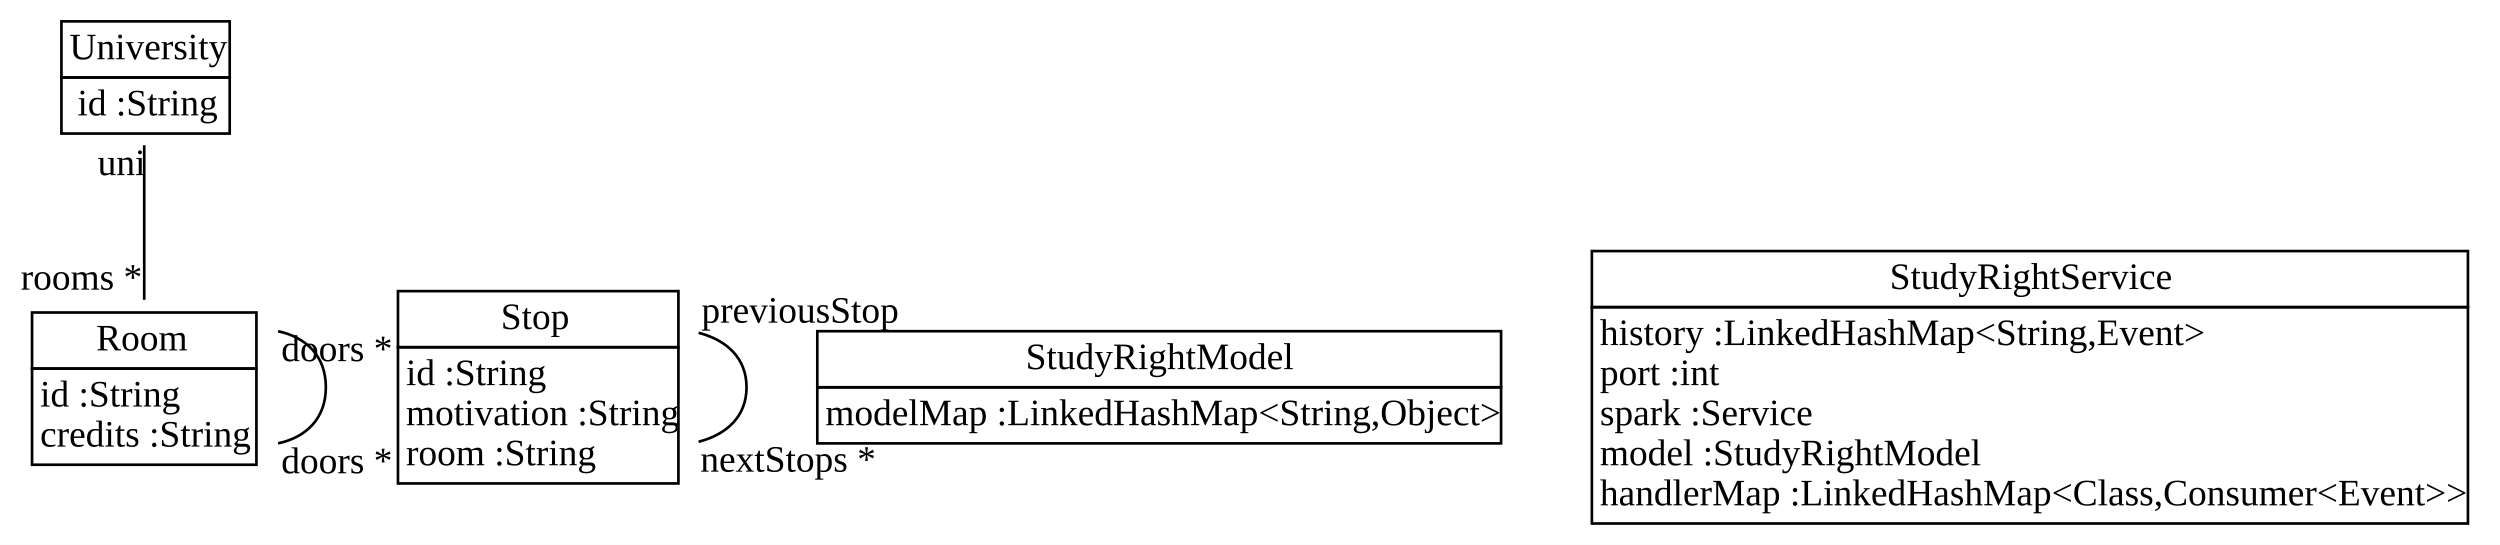
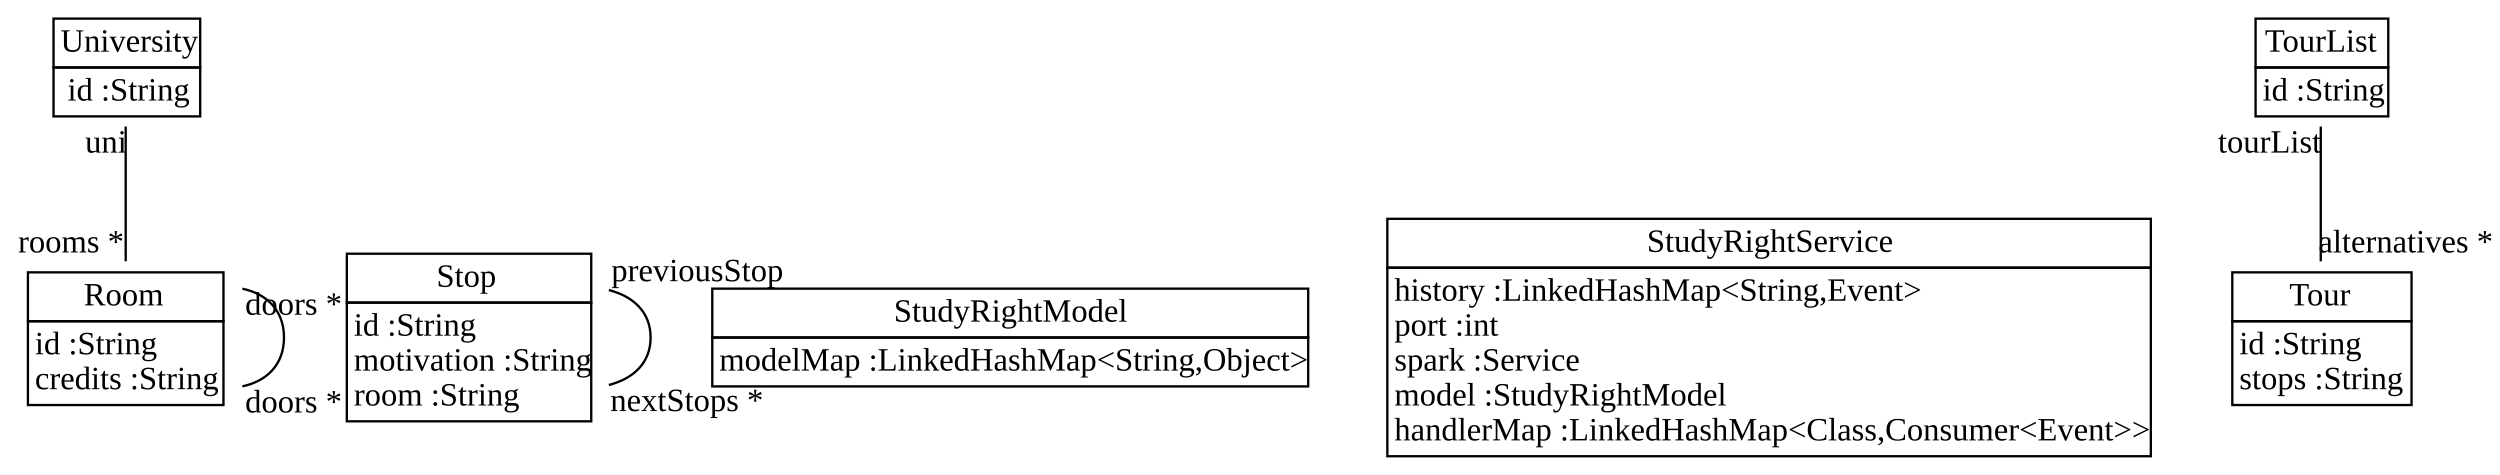
- <svg xmlns="http://www.w3.org/2000/svg" width="936px" height="204px" viewBox="0.00 0.00 936.00 204.00">
+ <svg xmlns="http://www.w3.org/2000/svg" width="1074px" height="204px" viewBox="0.00 0.00 1074.00 204.00">
  <g id="graph0" class="graph" transform="scale(1.0 1.0) rotate(0) translate(4 200)">
-     <polygon fill="white" stroke="none" points="-4,4 -4,-200 932,-200 932,4 -4,4" />
+     <polygon fill="white" stroke="none" points="-4,4 -4,-200 1070,-200 1070,4 -4,4" />
    <g id="node1" class="node">
      <polygon fill="none" stroke="black" points="8,-62 8,-83 92,-83 92,-62 8,-62" />
      <text text-anchor="start" x="32" y="-68.8" font-family="Times New Roman,serif" font-size="14.00">Room</text>
      <polygon fill="none" stroke="black" points="8,-26 8,-62 92,-62 92,-26 8,-26" />
      <text text-anchor="start" x="11" y="-47.8" font-family="Times New Roman,serif" font-size="14.00">id :String</text>
      <text text-anchor="start" x="11" y="-32.8" font-family="Times New Roman,serif" font-size="14.00">credits :String</text>
    </g>
-     <g id="edge1" class="edge">
+     <g id="edge2" class="edge">
      <path fill="none" stroke="black" d="M100.114,-34.015C110.518,-36.224 118,-43.219 118,-55 118,-66.781 110.518,-73.776 100.114,-75.985" />
      <text text-anchor="middle" x="122.114" y="-64.785" font-family="Times New Roman,serif" font-size="14.00">doors *</text>
      <text text-anchor="middle" x="122.114" y="-22.815" font-family="Times New Roman,serif" font-size="14.00">doors *</text>
    </g>
-     <g id="node5" class="node">
+     <g id="node7" class="node">
      <polygon fill="none" stroke="black" points="19,-171 19,-192 82,-192 82,-171 19,-171" />
      <text text-anchor="start" x="22" y="-177.8" font-family="Times New Roman,serif" font-size="14.00">University</text>
      <polygon fill="none" stroke="black" points="19,-150 19,-171 82,-171 82,-150 19,-150" />
      <text text-anchor="start" x="25" y="-156.8" font-family="Times New Roman,serif" font-size="14.00">id :String</text>
    </g>
-     <g id="edge3" class="edge">
+     <g id="edge4" class="edge">
      <path fill="none" stroke="black" d="M50,-87.755C50,-106.071 50,-128.744 50,-145.642" />
      <text text-anchor="middle" x="41.5" y="-134.442" font-family="Times New Roman,serif" font-size="14.00">uni</text>
      <text text-anchor="middle" x="26.5" y="-91.555" font-family="Times New Roman,serif" font-size="14.00">rooms *</text>
    </g>
    <g id="node2" class="node">
      <polygon fill="none" stroke="black" points="145,-70 145,-91 250,-91 250,-70 145,-70" />
      <text text-anchor="start" x="183.5" y="-76.8" font-family="Times New Roman,serif" font-size="14.00">Stop</text>
      <polygon fill="none" stroke="black" points="145,-19 145,-70 250,-70 250,-19 145,-19" />
      <text text-anchor="start" x="148" y="-55.8" font-family="Times New Roman,serif" font-size="14.00">id :String</text>
      <text text-anchor="start" x="148" y="-40.8" font-family="Times New Roman,serif" font-size="14.00">motivation :String</text>
      <text text-anchor="start" x="148" y="-25.8" font-family="Times New Roman,serif" font-size="14.00">room :String</text>
    </g>
-     <g id="edge2" class="edge">
+     <g id="edge3" class="edge">
      <path fill="none" stroke="black" d="M257.562,-34.609C268.141,-37.328 275.5,-44.125 275.5,-55 275.5,-65.875 268.141,-72.672 257.562,-75.391" />
      <text text-anchor="middle" x="295.562" y="-79.191" font-family="Times New Roman,serif" font-size="14.00">previousStop</text>
      <text text-anchor="middle" x="291.062" y="-23.409" font-family="Times New Roman,serif" font-size="14.00">nextStops *</text>
    </g>
    <g id="node3" class="node">
      <polygon fill="none" stroke="black" points="302,-55 302,-76 558,-76 558,-55 302,-55" />
      <text text-anchor="start" x="380" y="-61.8" font-family="Times New Roman,serif" font-size="14.00">StudyRightModel</text>
      <polygon fill="none" stroke="black" points="302,-34 302,-55 558,-55 558,-34 302,-34" />
      <text text-anchor="start" x="305" y="-40.8" font-family="Times New Roman,serif" font-size="14.00">modelMap :LinkedHashMap&lt;String,Object&gt;</text>
    </g>
    <g id="node4" class="node">
      <polygon fill="none" stroke="black" points="592,-85 592,-106 920,-106 920,-85 592,-85" />
      <text text-anchor="start" x="703.5" y="-91.8" font-family="Times New Roman,serif" font-size="14.00">StudyRightService</text>
      <polygon fill="none" stroke="black" points="592,-4 592,-85 920,-85 920,-4 592,-4" />
      <text text-anchor="start" x="595" y="-70.8" font-family="Times New Roman,serif" font-size="14.00">history :LinkedHashMap&lt;String,Event&gt;</text>
      <text text-anchor="start" x="595" y="-55.8" font-family="Times New Roman,serif" font-size="14.00">port :int</text>
      <text text-anchor="start" x="595" y="-40.8" font-family="Times New Roman,serif" font-size="14.00">spark :Service</text>
      <text text-anchor="start" x="595" y="-25.8" font-family="Times New Roman,serif" font-size="14.00">model :StudyRightModel</text>
      <text text-anchor="start" x="595" y="-10.8" font-family="Times New Roman,serif" font-size="14.00">handlerMap :LinkedHashMap&lt;Class,Consumer&lt;Event&gt;&gt;</text>
    </g>
+     <g id="node5" class="node">
+       <polygon fill="none" stroke="black" points="955,-62 955,-83 1032,-83 1032,-62 955,-62" />
+       <text text-anchor="start" x="979.5" y="-68.8" font-family="Times New Roman,serif" font-size="14.00">Tour</text>
+       <polygon fill="none" stroke="black" points="955,-26 955,-62 1032,-62 1032,-26 955,-26" />
+       <text text-anchor="start" x="958" y="-47.8" font-family="Times New Roman,serif" font-size="14.00">id :String</text>
+       <text text-anchor="start" x="958" y="-32.8" font-family="Times New Roman,serif" font-size="14.00">stops :String</text>
+     </g>
+     <g id="node6" class="node">
+       <polygon fill="none" stroke="black" points="965,-171 965,-192 1022,-192 1022,-171 965,-171" />
+       <text text-anchor="start" x="969" y="-177.8" font-family="Times New Roman,serif" font-size="14.00">TourList</text>
+       <polygon fill="none" stroke="black" points="965,-150 965,-171 1022,-171 1022,-150 965,-150" />
+       <text text-anchor="start" x="968" y="-156.8" font-family="Times New Roman,serif" font-size="14.00">id :String</text>
+     </g>
+     <g id="edge1" class="edge">
+       <path fill="none" stroke="black" d="M993,-87.755C993,-106.071 993,-128.744 993,-145.642" />
+       <text text-anchor="middle" x="971" y="-134.442" font-family="Times New Roman,serif" font-size="14.00">tourList</text>
+       <text text-anchor="middle" x="1029.5" y="-91.555" font-family="Times New Roman,serif" font-size="14.00">alternatives *</text>
+     </g>
  </g>
</svg>
